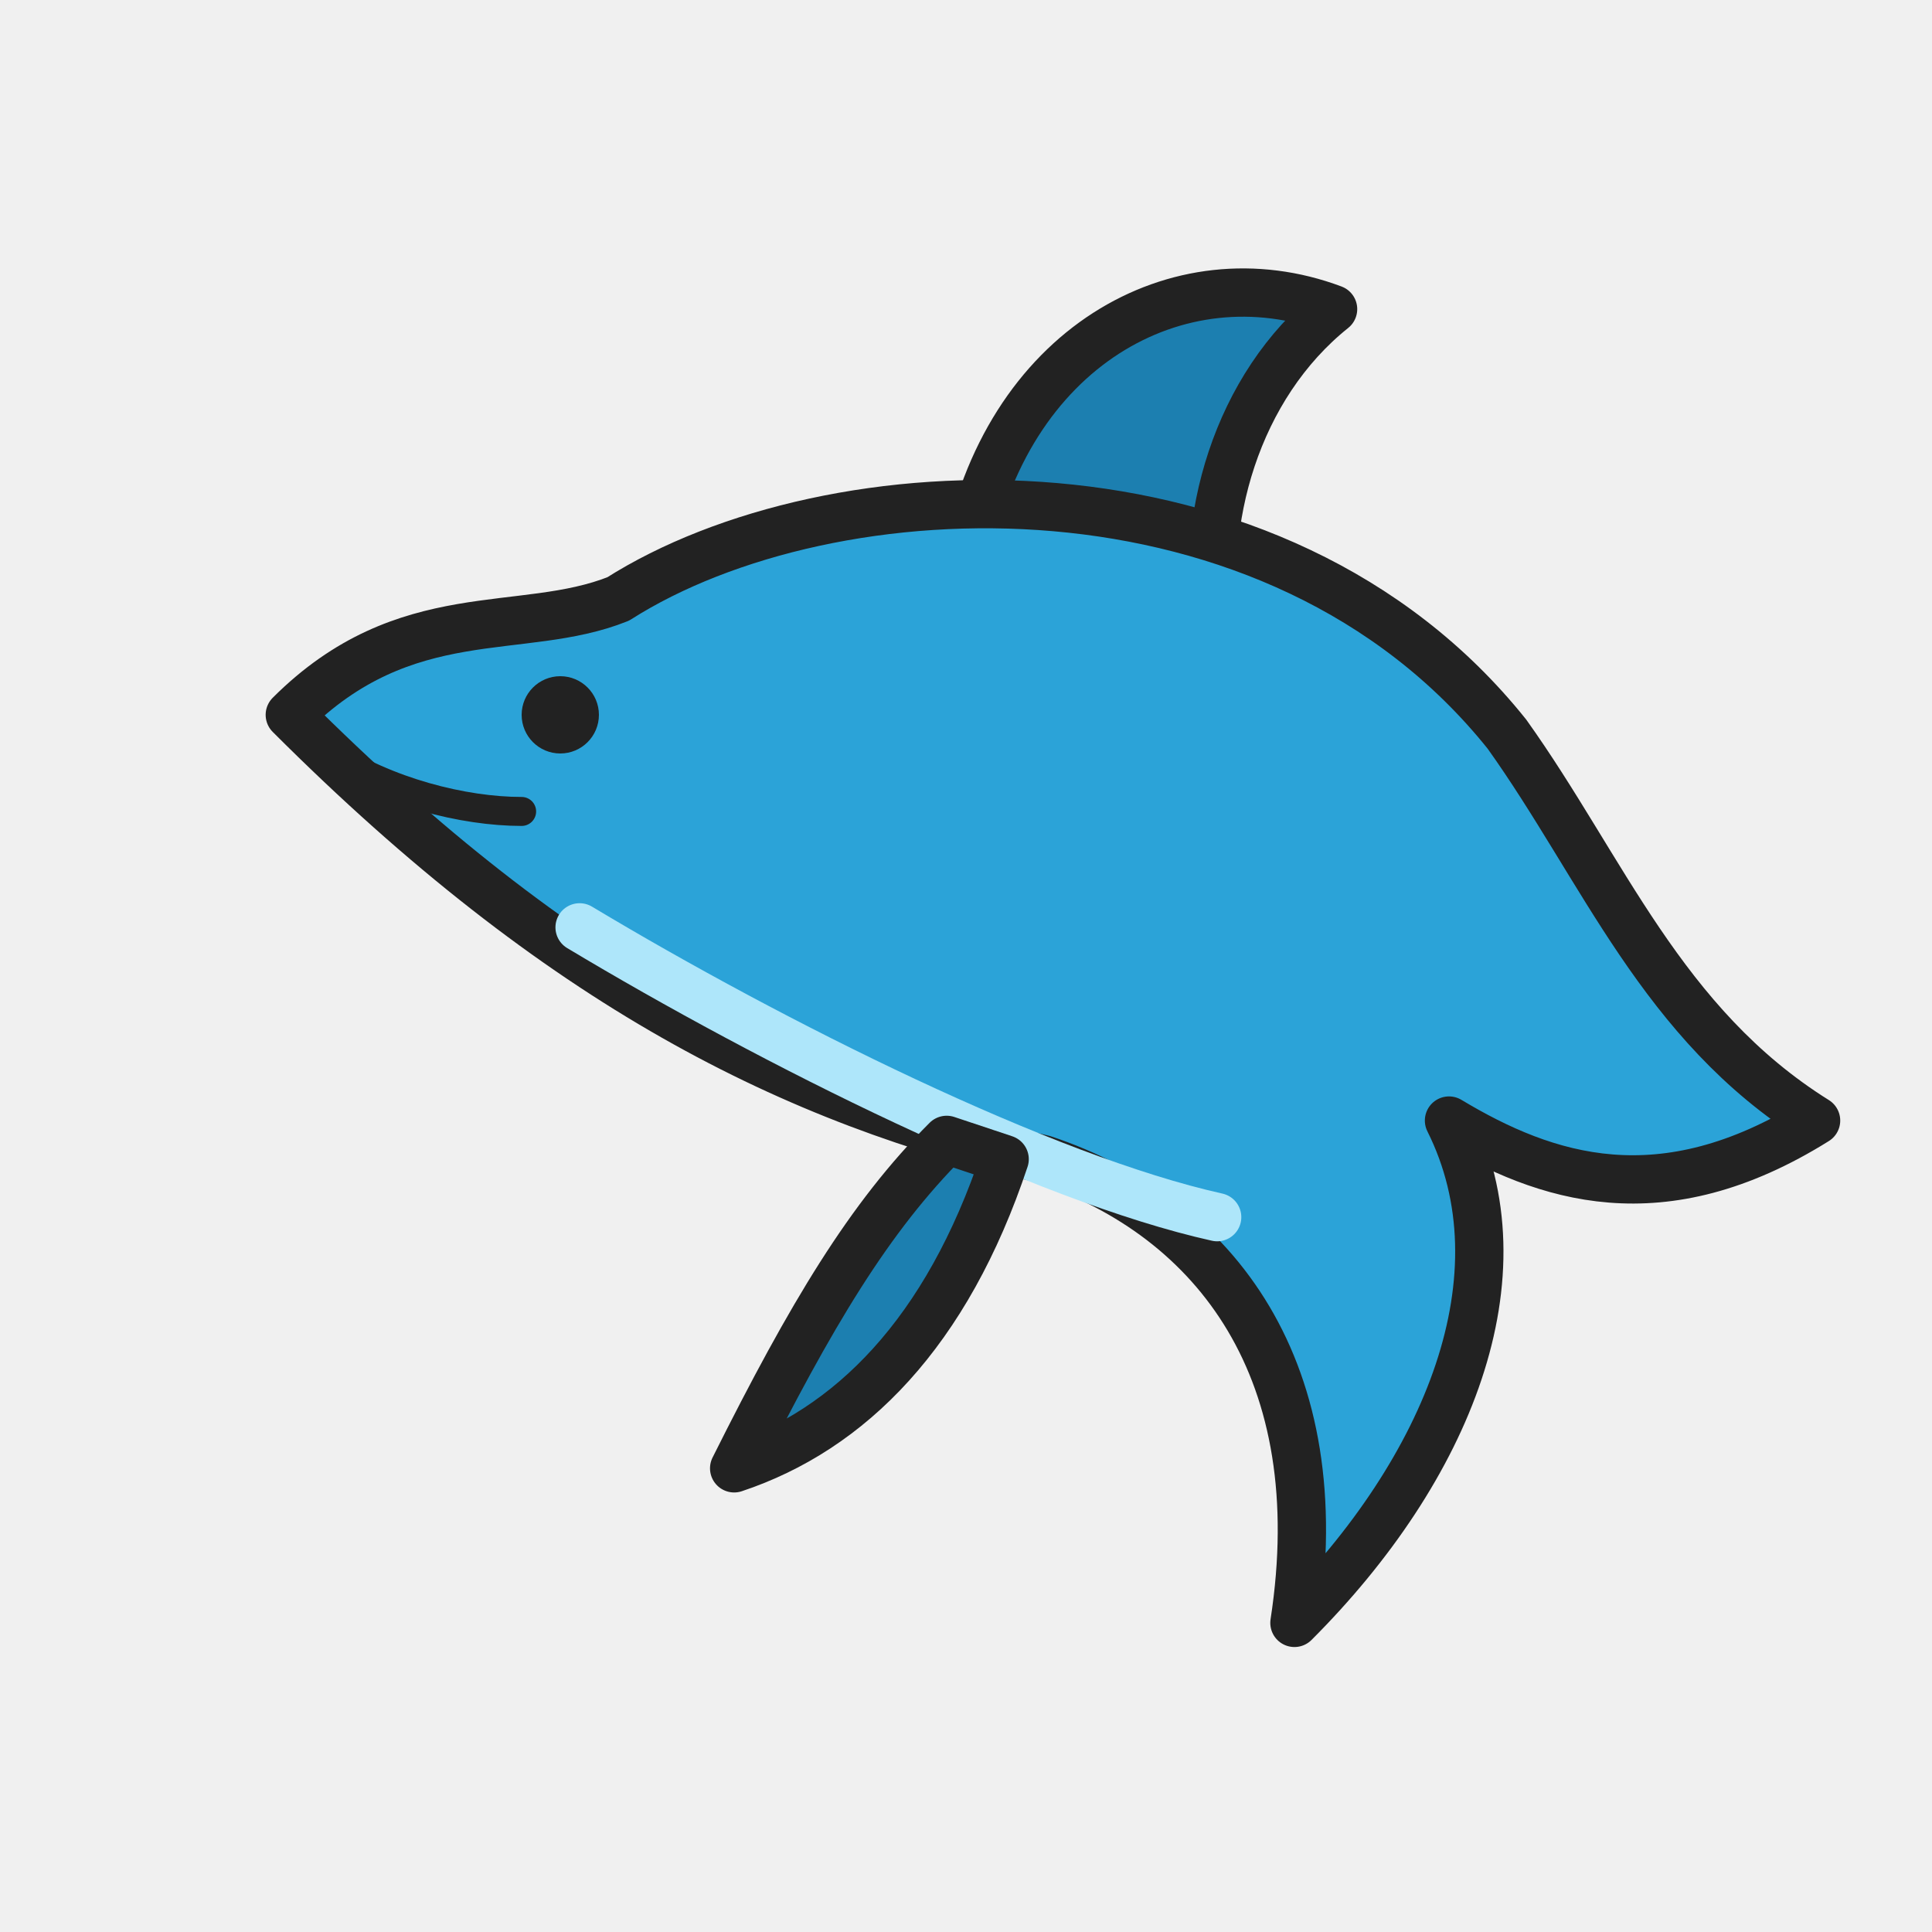
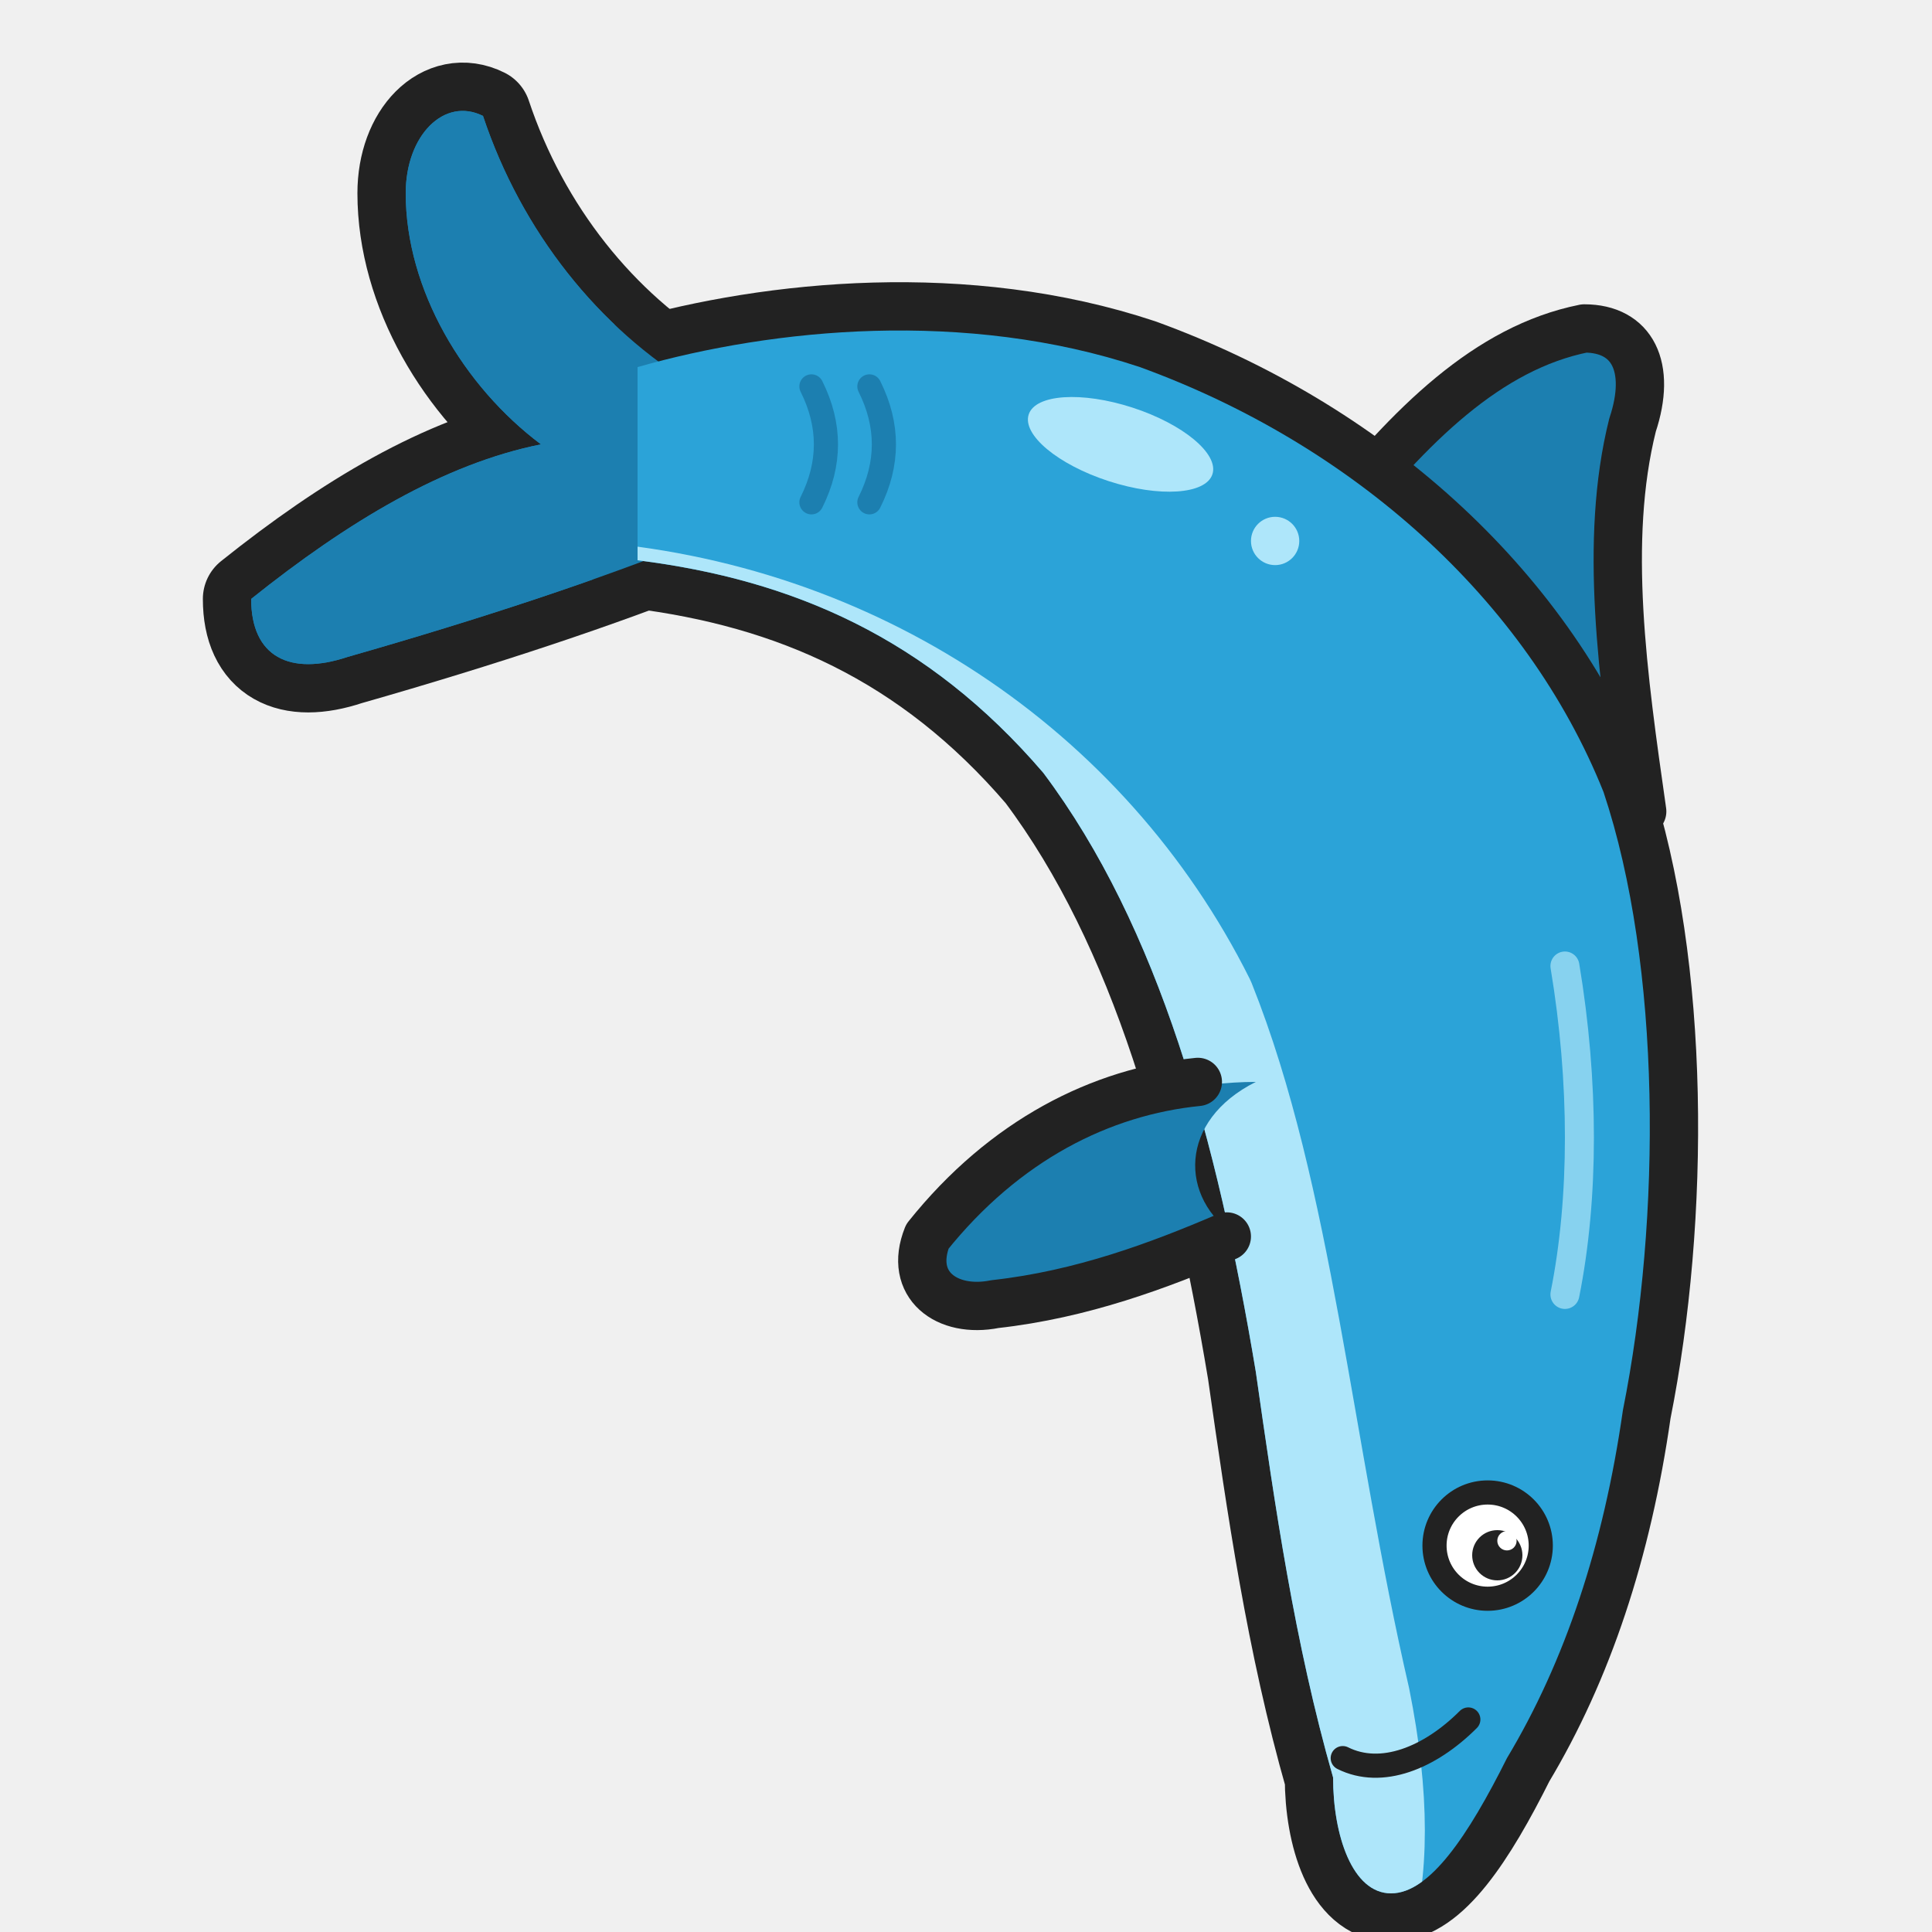
<svg xmlns="http://www.w3.org/2000/svg" viewBox="0 0 200 200" width="400" height="400">
+   <defs>
+     <clipPath id="dolphin-body">
+       <path d="M66,38 C80,34 100,32 118,38 C140,46 158,62 166,82 C172,100 172,126 168,146 C166,160 162,172 156,182 C152,190 148,196 144,196 C140,196 138,190 138,184 C134,170 132,156 130,142 C126,118 120,96 108,80 C96,66 82,60 66,58 Z" />
+     </clipPath>
+   </defs>
  <g stroke="#222" stroke-width="5" stroke-linejoin="round" stroke-linecap="round" fill="none">
-     <path d="M100,58 C104,36 122,26 138,32 C128,40 124,54 126,66 Z" fill="#1c7fb0" />
-     <path d="M30,74 C42,62 54,66 64,62 C86,48 132,46 156,76 C166,90 172,106 188,116 C172,126 160,122 150,116 C158,132 150,152 134,168 C138,142 126,126 108,120 C82,114 58,102 30,74 Z" fill="#2ba3d8" />
-     <path d="M60,96 C80,108 108,122 126,126" fill="none" stroke="#aee6fa" stroke-width="5" />
-     <path d="M104,120 C98,138 88,148 76,152 C84,136 90,126 98,118 Z" fill="#1c7fb0" />
-     <circle cx="58" cy="74" r="4" fill="#222" stroke="none" />
-     <path d="M34,78 C40,82 48,84 54,84" fill="none" stroke="#222" stroke-width="3" />
+     <path d="M72,40 C62,34 54,24 50,12 C46,10 42,14 42,20 C42,30 48,40 56,46 C46,48 36,54 26,62 C26,68 30,70 36,68 C50,64 62,60 72,56 Z" stroke-width="10" />
+     <path d="M72,40 C62,34 54,24 50,12 C46,10 42,14 42,20 C42,30 48,40 56,46 C46,48 36,54 26,62 C26,68 30,70 36,68 C50,64 62,60 72,56 Z" fill="#1c7fb0" stroke="none" />
+     <path d="M138,54 C146,44 154,36 164,34 C169,34 171,38 169,44 C166,56 168,70 170,84 Z" fill="#1c7fb0" />
+     <path d="M66,38 C80,34 100,32 118,38 C140,46 158,62 166,82 C172,100 172,126 168,146 C166,160 162,172 156,182 C152,190 148,196 144,196 C140,196 138,190 138,184 C134,170 132,156 130,142 C126,118 120,96 108,80 C96,66 82,60 66,58 Z" stroke-width="10" />
+     <path d="M72,40 C62,34 54,24 50,12 C46,10 42,14 42,20 C42,30 48,40 56,46 C46,48 36,54 26,62 C26,68 30,70 36,68 C50,64 62,60 72,56 Z" fill="#1c7fb0" stroke="none" />
+     <path d="M66,38 C80,34 100,32 118,38 C140,46 158,62 166,82 C172,100 172,126 168,146 C166,160 162,172 156,182 C152,190 148,196 144,196 C140,196 138,190 138,184 C134,170 132,156 130,142 C126,118 120,96 108,80 C96,66 82,60 66,58 Z" fill="#2ba3d8" stroke="none" />
+     <g clip-path="url(#dolphin-body)">
+       <path d="M60,62 C88,64 112,80 124,104 C132,124 134,150 140,176 C142,186 142,194 140,200" stroke="#aee6fa" stroke-width="12" />
+     </g>
+     <ellipse cx="116" cy="46" rx="10" ry="4" transform="rotate(18 116 46)" fill="#aee6fa" stroke="none" />
+     <circle cx="132" cy="56" r="2.5" fill="#aee6fa" stroke="none" />
+     <path d="M162,100 C164,112 164,124 162,134" stroke="#aee6fa" stroke-width="3" opacity="0.7" />
+     <path d="M84,40 C86,44 86,48 84,52 M90,40 C92,44 92,48 90,52" stroke="#1c7fb0" stroke-width="2.5" />
+     <path d="M130,112 C118,112 104,118 96,128 C94,133 98,136 103,135 C114,134 122,131 128,128 C122,124 122,116 130,112 Z" fill="#1c7fb0" stroke="none" />
+     <path d="M124,112 C114,113 104,118 96,128 C94,133 98,136 103,135 C112,134 120,131 127,128" />
+     <circle cx="154" cy="160" r="5.5" fill="#fff" stroke-width="2.5" />
+     <circle cx="155" cy="161" r="2.6" fill="#222" stroke="none" />
+     <circle cx="156" cy="159.5" r="1" fill="#fff" stroke="none" />
+     <path d="M139,182 C143,184 148,182 152,178" stroke-width="2.5" />
  </g>
</svg>
